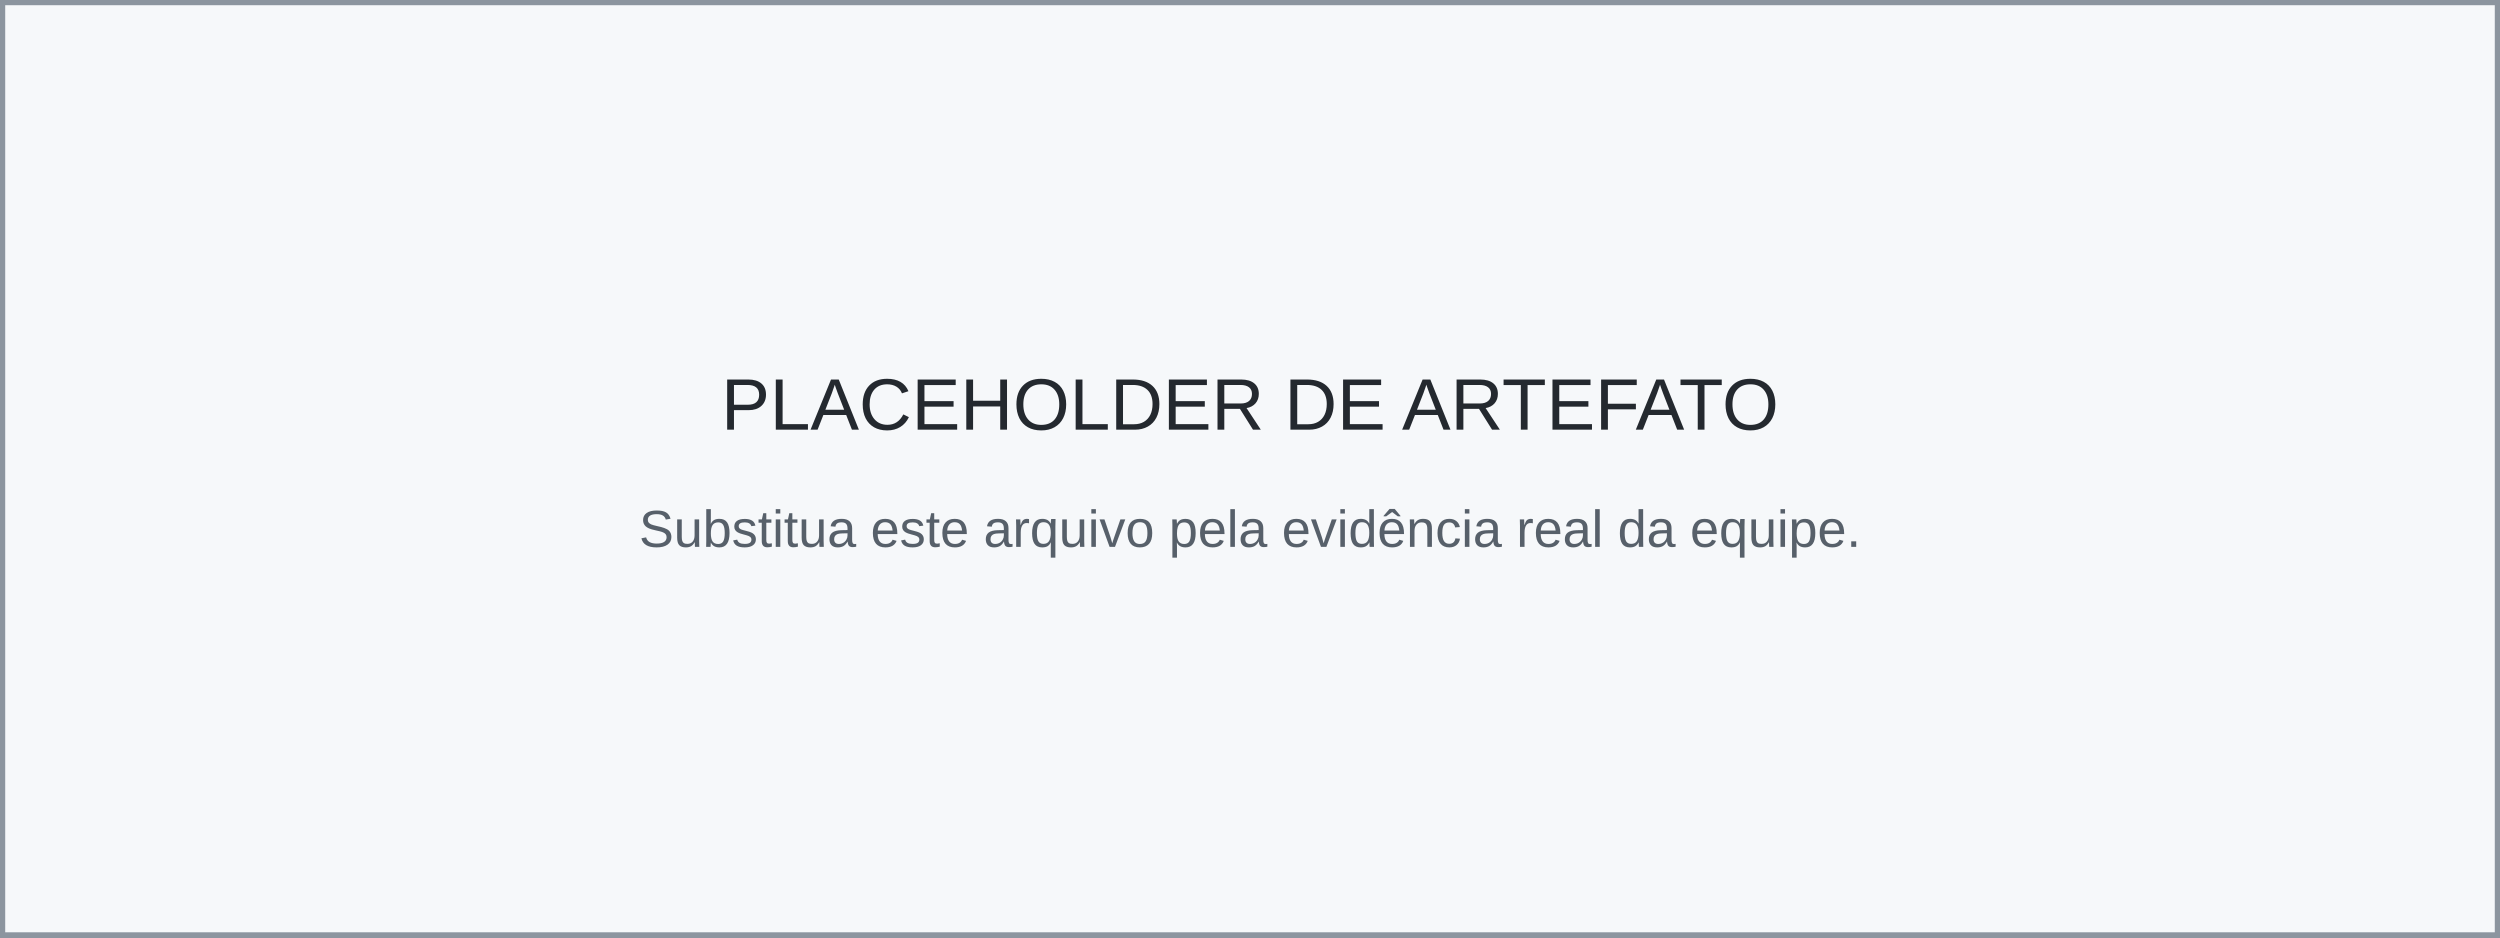
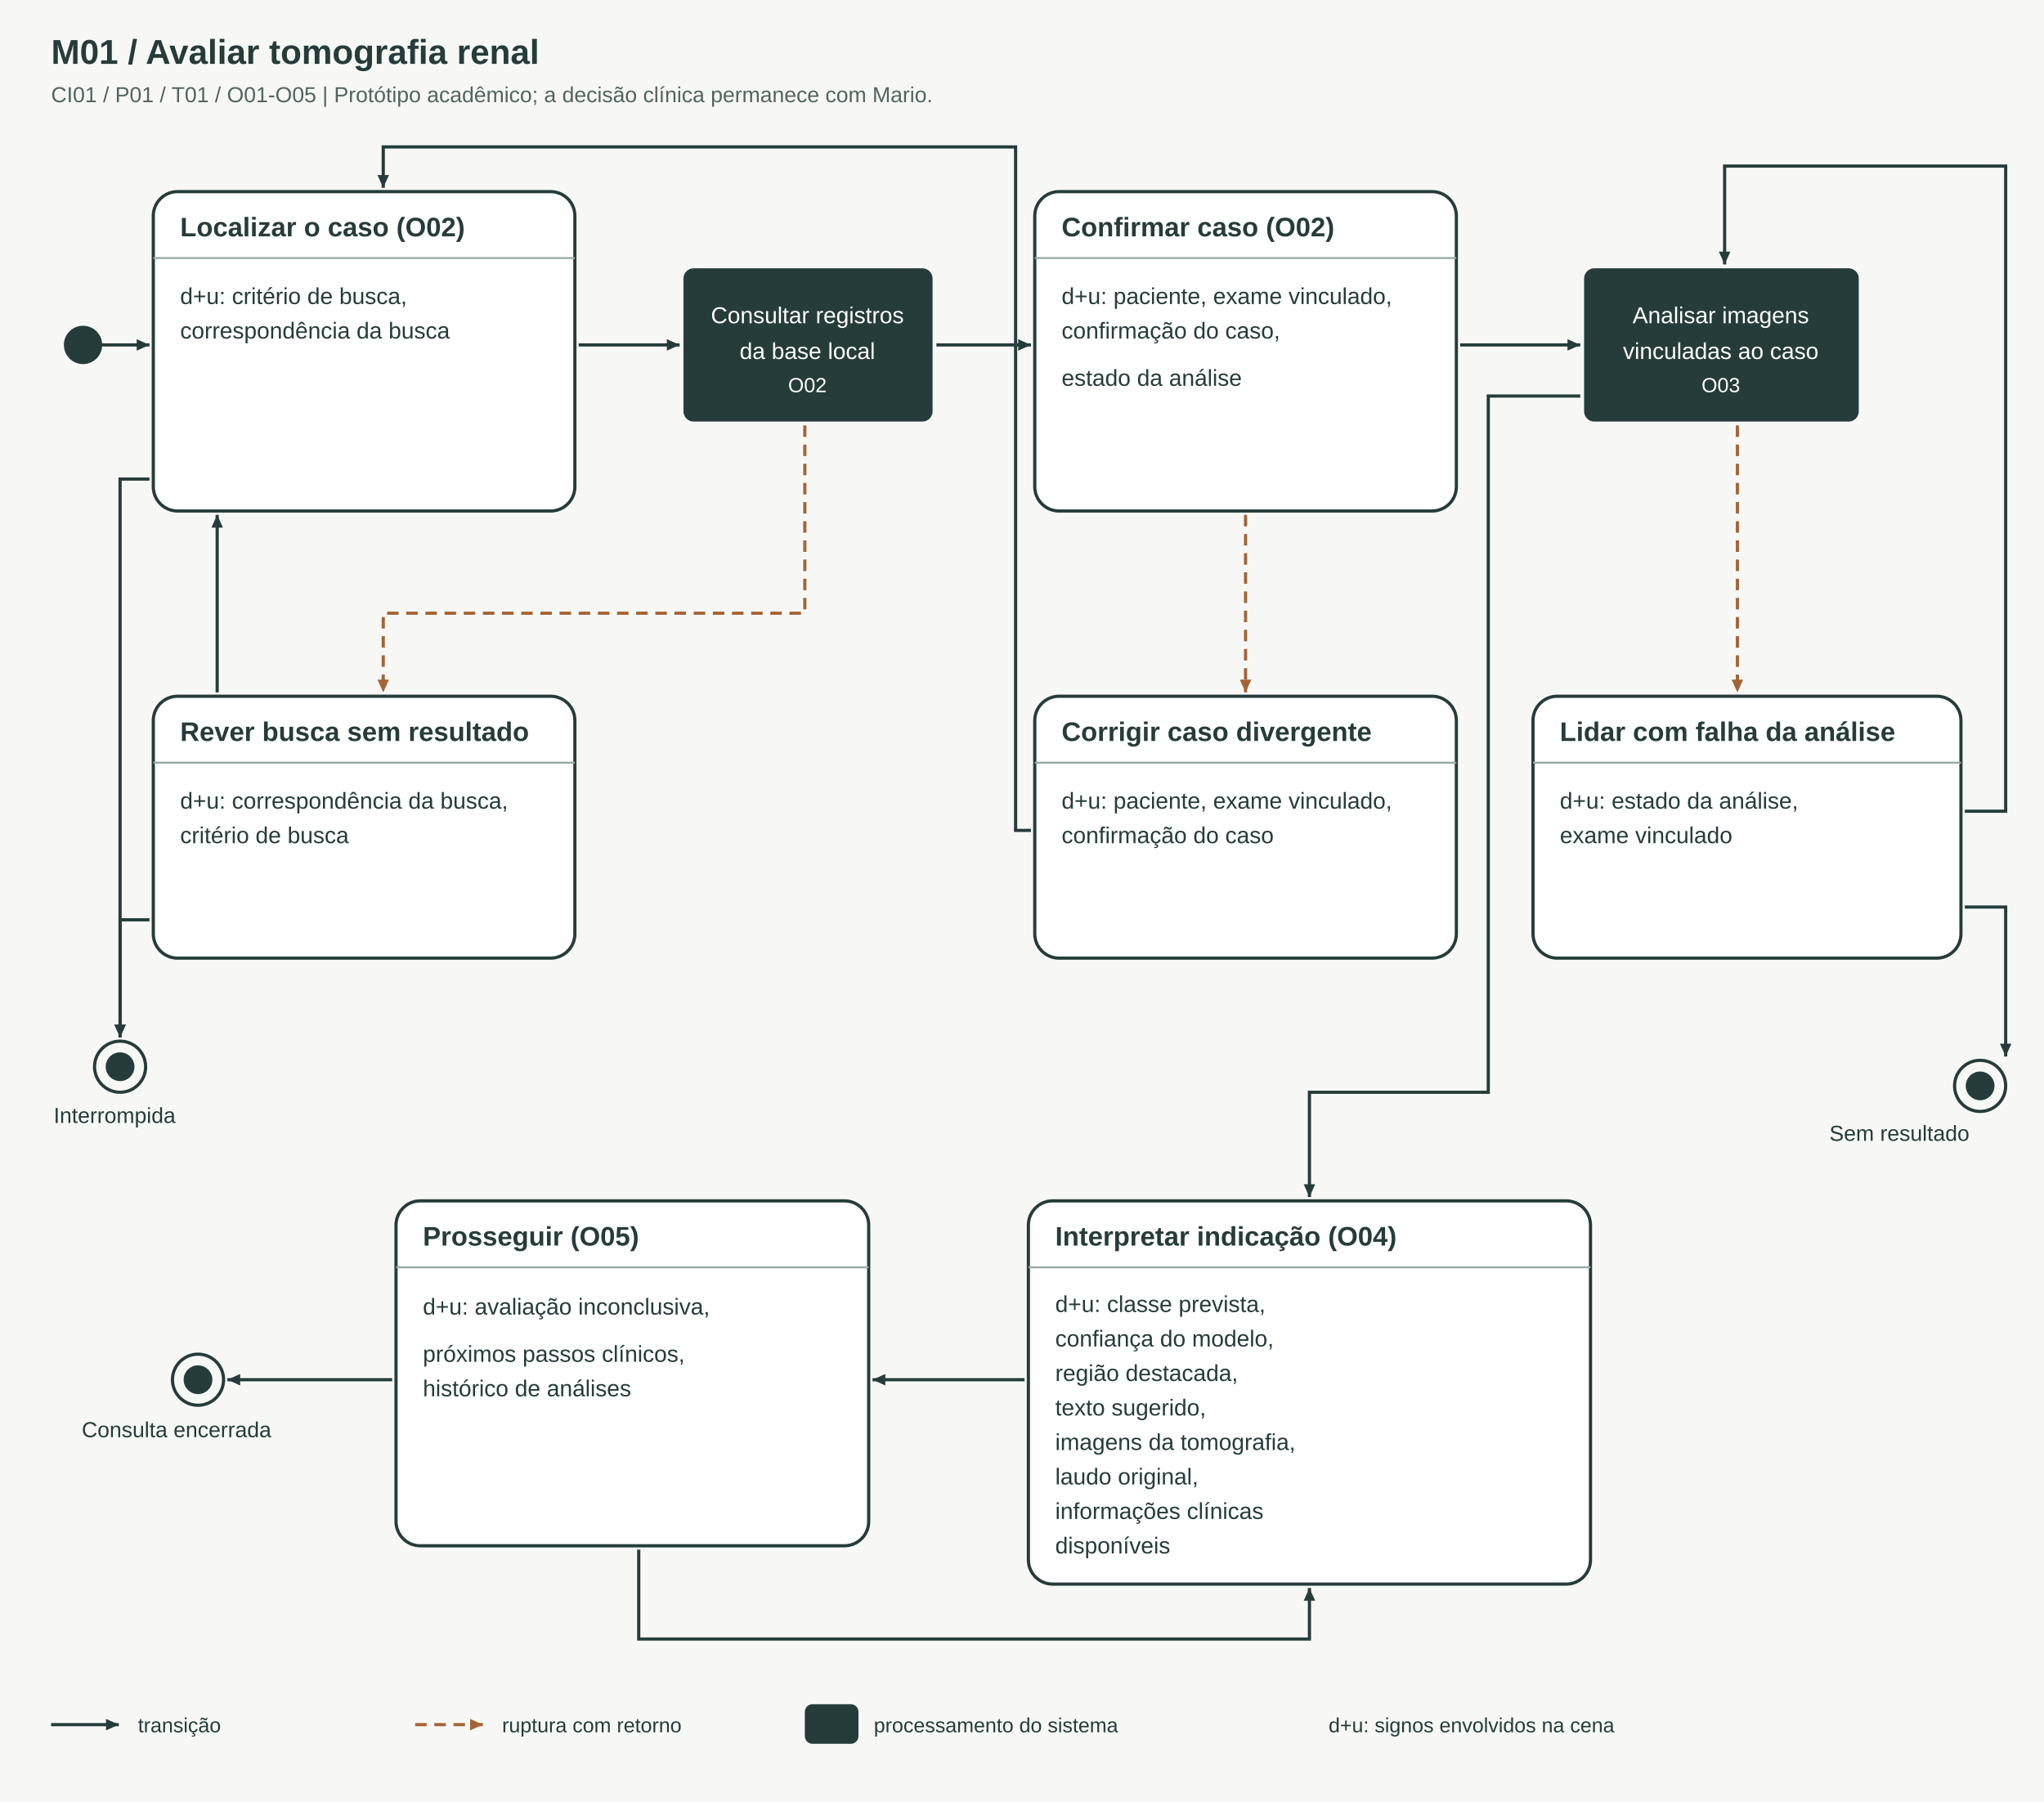
- <svg xmlns="http://www.w3.org/2000/svg" width="960" height="360" viewBox="0 0 960 360">
-   <rect width="100%" height="100%" fill="#f6f8fa" stroke="#8c959f" stroke-width="4" />
-   <text x="480" y="165" text-anchor="middle" font-family="Arial, sans-serif" font-size="28" fill="#24292f">PLACEHOLDER DE ARTEFATO</text>
-   <text x="480" y="210" text-anchor="middle" font-family="Arial, sans-serif" font-size="20" fill="#57606a">Substitua este arquivo pela evidência real da equipe.</text>
+ <svg xmlns="http://www.w3.org/2000/svg" width="1600" height="1410" viewBox="0 0 1600 1410" role="img" aria-labelledby="title desc">
+   <defs>
+     <marker id="arrow" markerWidth="11" markerHeight="9" refX="10" refY="4.5" orient="auto" markerUnits="userSpaceOnUse">
+       <path d="M0 0 L10 4.5 L0 9 Z" fill="#253c3a" />
+     </marker>
+     <marker id="break-arrow" markerWidth="11" markerHeight="9" refX="10" refY="4.5" orient="auto" markerUnits="userSpaceOnUse">
+       <path d="M0 0 L10 4.5 L0 9 Z" fill="#a66335" />
+     </marker>
+   </defs>
+   <rect width="1600" height="1410" fill="#f7f8f5" />
+   <text x="40" y="50" font-family="Arial, sans-serif" font-size="27" font-weight="700" fill="#253c3a">M01 / Avaliar tomografia renal</text>
+   <text x="40" y="80" font-family="Arial, sans-serif" font-size="17" fill="#526460">CI01 / P01 / T01 / O01-O05 | Protótipo acadêmico; a decisão clínica permanece com Mario.</text>
+   <g fill="#ffffff" stroke="#253c3a" stroke-width="2.5">
+     <rect x="120" y="150" width="330" height="250" rx="19" />
+     <rect x="810" y="150" width="330" height="250" rx="19" />
+     <rect x="120" y="545" width="330" height="205" rx="19" />
+     <rect x="810" y="545" width="330" height="205" rx="19" />
+     <rect x="1200" y="545" width="335" height="205" rx="19" />
+     <rect x="805" y="940" width="440" height="300" rx="19" />
+     <rect x="310" y="940" width="370" height="270" rx="19" />
+   </g>
+   <g stroke="#96aaa3" stroke-width="1.5">
+     <path d="M120 202 H450 M810 202 H1140 M120 597 H450 M810 597 H1140 M1200 597 H1535 M805 992 H1245 M310 992 H680" />
+   </g>
+   <g font-family="Arial, sans-serif" fill="#253c3a">
+     <g font-size="21" font-weight="700">
+       <text x="141" y="185">Localizar o caso (O02)</text>
+       <text x="831" y="185">Confirmar caso (O02)</text>
+       <text x="141" y="580">Rever busca sem resultado</text>
+       <text x="831" y="580">Corrigir caso divergente</text>
+       <text x="1221" y="580">Lidar com falha da análise</text>
+       <text x="826" y="975">Interpretar indicação (O04)</text>
+       <text x="331" y="975">Prosseguir (O05)</text>
+     </g>
+     <g font-size="18">
+       <text x="141" y="238">d+u: critério de busca,</text>
+       <text x="141" y="265">correspondência da busca</text>
+       <text x="831" y="238">d+u: paciente, exame vinculado,</text>
+       <text x="831" y="265">confirmação do caso,</text>
+       <text x="831" y="302">estado da análise</text>
+       <text x="141" y="633">d+u: correspondência da busca,</text>
+       <text x="141" y="660">critério de busca</text>
+       <text x="831" y="633">d+u: paciente, exame vinculado,</text>
+       <text x="831" y="660">confirmação do caso</text>
+       <text x="1221" y="633">d+u: estado da análise,</text>
+       <text x="1221" y="660">exame vinculado</text>
+       <text x="826" y="1027">d+u: classe prevista,</text>
+       <text x="826" y="1054">confiança do modelo,</text>
+       <text x="826" y="1081">região destacada,</text>
+       <text x="826" y="1108">texto sugerido,</text>
+       <text x="826" y="1135">imagens da tomografia,</text>
+       <text x="826" y="1162">laudo original,</text>
+       <text x="826" y="1189">informações clínicas</text>
+       <text x="826" y="1216">disponíveis</text>
+       <text x="331" y="1029">d+u: avaliação inconclusiva,</text>
+       <text x="331" y="1066">próximos passos clínicos,</text>
+       <text x="331" y="1093">histórico de análises</text>
+     </g>
+   </g>
+   <g fill="#253c3a">
+     <rect x="535" y="210" width="195" height="120" rx="8" />
+     <rect x="1240" y="210" width="215" height="120" rx="8" />
+   </g>
+   <g font-family="Arial, sans-serif" font-size="18" text-anchor="middle" fill="#ffffff">
+     <text x="632" y="253">Consultar registros</text>
+     <text x="632" y="281">da base local</text>
+     <text x="632" y="307" font-size="16">O02</text>
+     <text x="1347" y="253">Analisar imagens</text>
+     <text x="1347" y="281">vinculadas ao caso</text>
+     <text x="1347" y="307" font-size="16">O03</text>
+   </g>
+   <circle cx="65" cy="270" r="15" fill="#253c3a" />
+   <g fill="#f7f8f5" stroke="#253c3a" stroke-width="2.5">
+     <circle cx="94" cy="835" r="20" />
+     <circle cx="94" cy="835" r="10" fill="#253c3a" />
+     <circle cx="1550" cy="850" r="20" />
+     <circle cx="1550" cy="850" r="10" fill="#253c3a" />
+     <circle cx="155" cy="1080" r="20" />
+     <circle cx="155" cy="1080" r="10" fill="#253c3a" />
+   </g>
+   <g font-family="Arial, sans-serif" font-size="17" fill="#253c3a">
+     <text x="42" y="879">Interrompida</text>
+     <text x="1432" y="893">Sem resultado</text>
+     <text x="64" y="1125">Consulta encerrada</text>
+   </g>
+   <g fill="none" stroke="#253c3a" stroke-width="2.5" marker-end="url(#arrow)">
+     <path d="M80 270 H117" />
+     <path d="M453 270 H532" />
+     <path d="M733 270 H807" />
+     <path d="M1143 270 H1237" />
+     <path d="M1237 310 H1165 V855 H1025 V937" />
+     <path d="M802 1080 H683" />
+     <path d="M307 1080 H178" />
+     <path d="M500 1213 V1283 H1025 V1243" />
+   </g>
+   <g fill="none" stroke="#a66335" stroke-width="2.5" stroke-dasharray="9 6" marker-end="url(#break-arrow)">
+     <path d="M630 333 V480 H300 V542" />
+     <path d="M975 403 V542" />
+     <path d="M1360 333 V542" />
+   </g>
+   <g fill="none" stroke="#253c3a" stroke-width="2.5" marker-end="url(#arrow)">
+     <path d="M170 542 V403" />
+     <path d="M807 650 H795 V115 H300 V147" />
+     <path d="M1538 635 H1570 V130 H1350 V207" />
+     <path d="M117 375 H94 V812" />
+     <path d="M117 720 H94 V812" />
+     <path d="M1538 710 H1570 V827" />
+   </g>
+   <line x1="40" y1="1350" x2="93" y2="1350" stroke="#253c3a" stroke-width="2.5" marker-end="url(#arrow)" />
+   <text x="108" y="1356" font-family="Arial, sans-serif" font-size="16" fill="#253c3a">transição</text>
+   <line x1="325" y1="1350" x2="378" y2="1350" stroke="#a66335" stroke-width="2.5" stroke-dasharray="9 6" marker-end="url(#break-arrow)" />
+   <text x="393" y="1356" font-family="Arial, sans-serif" font-size="16" fill="#253c3a">ruptura com retorno</text>
+   <rect x="630" y="1334" width="42" height="31" rx="6" fill="#253c3a" />
+   <text x="684" y="1356" font-family="Arial, sans-serif" font-size="16" fill="#253c3a">processamento do sistema</text>
+   <text x="1040" y="1356" font-family="Arial, sans-serif" font-size="16" fill="#253c3a">d+u: signos envolvidos na cena</text>
</svg>
